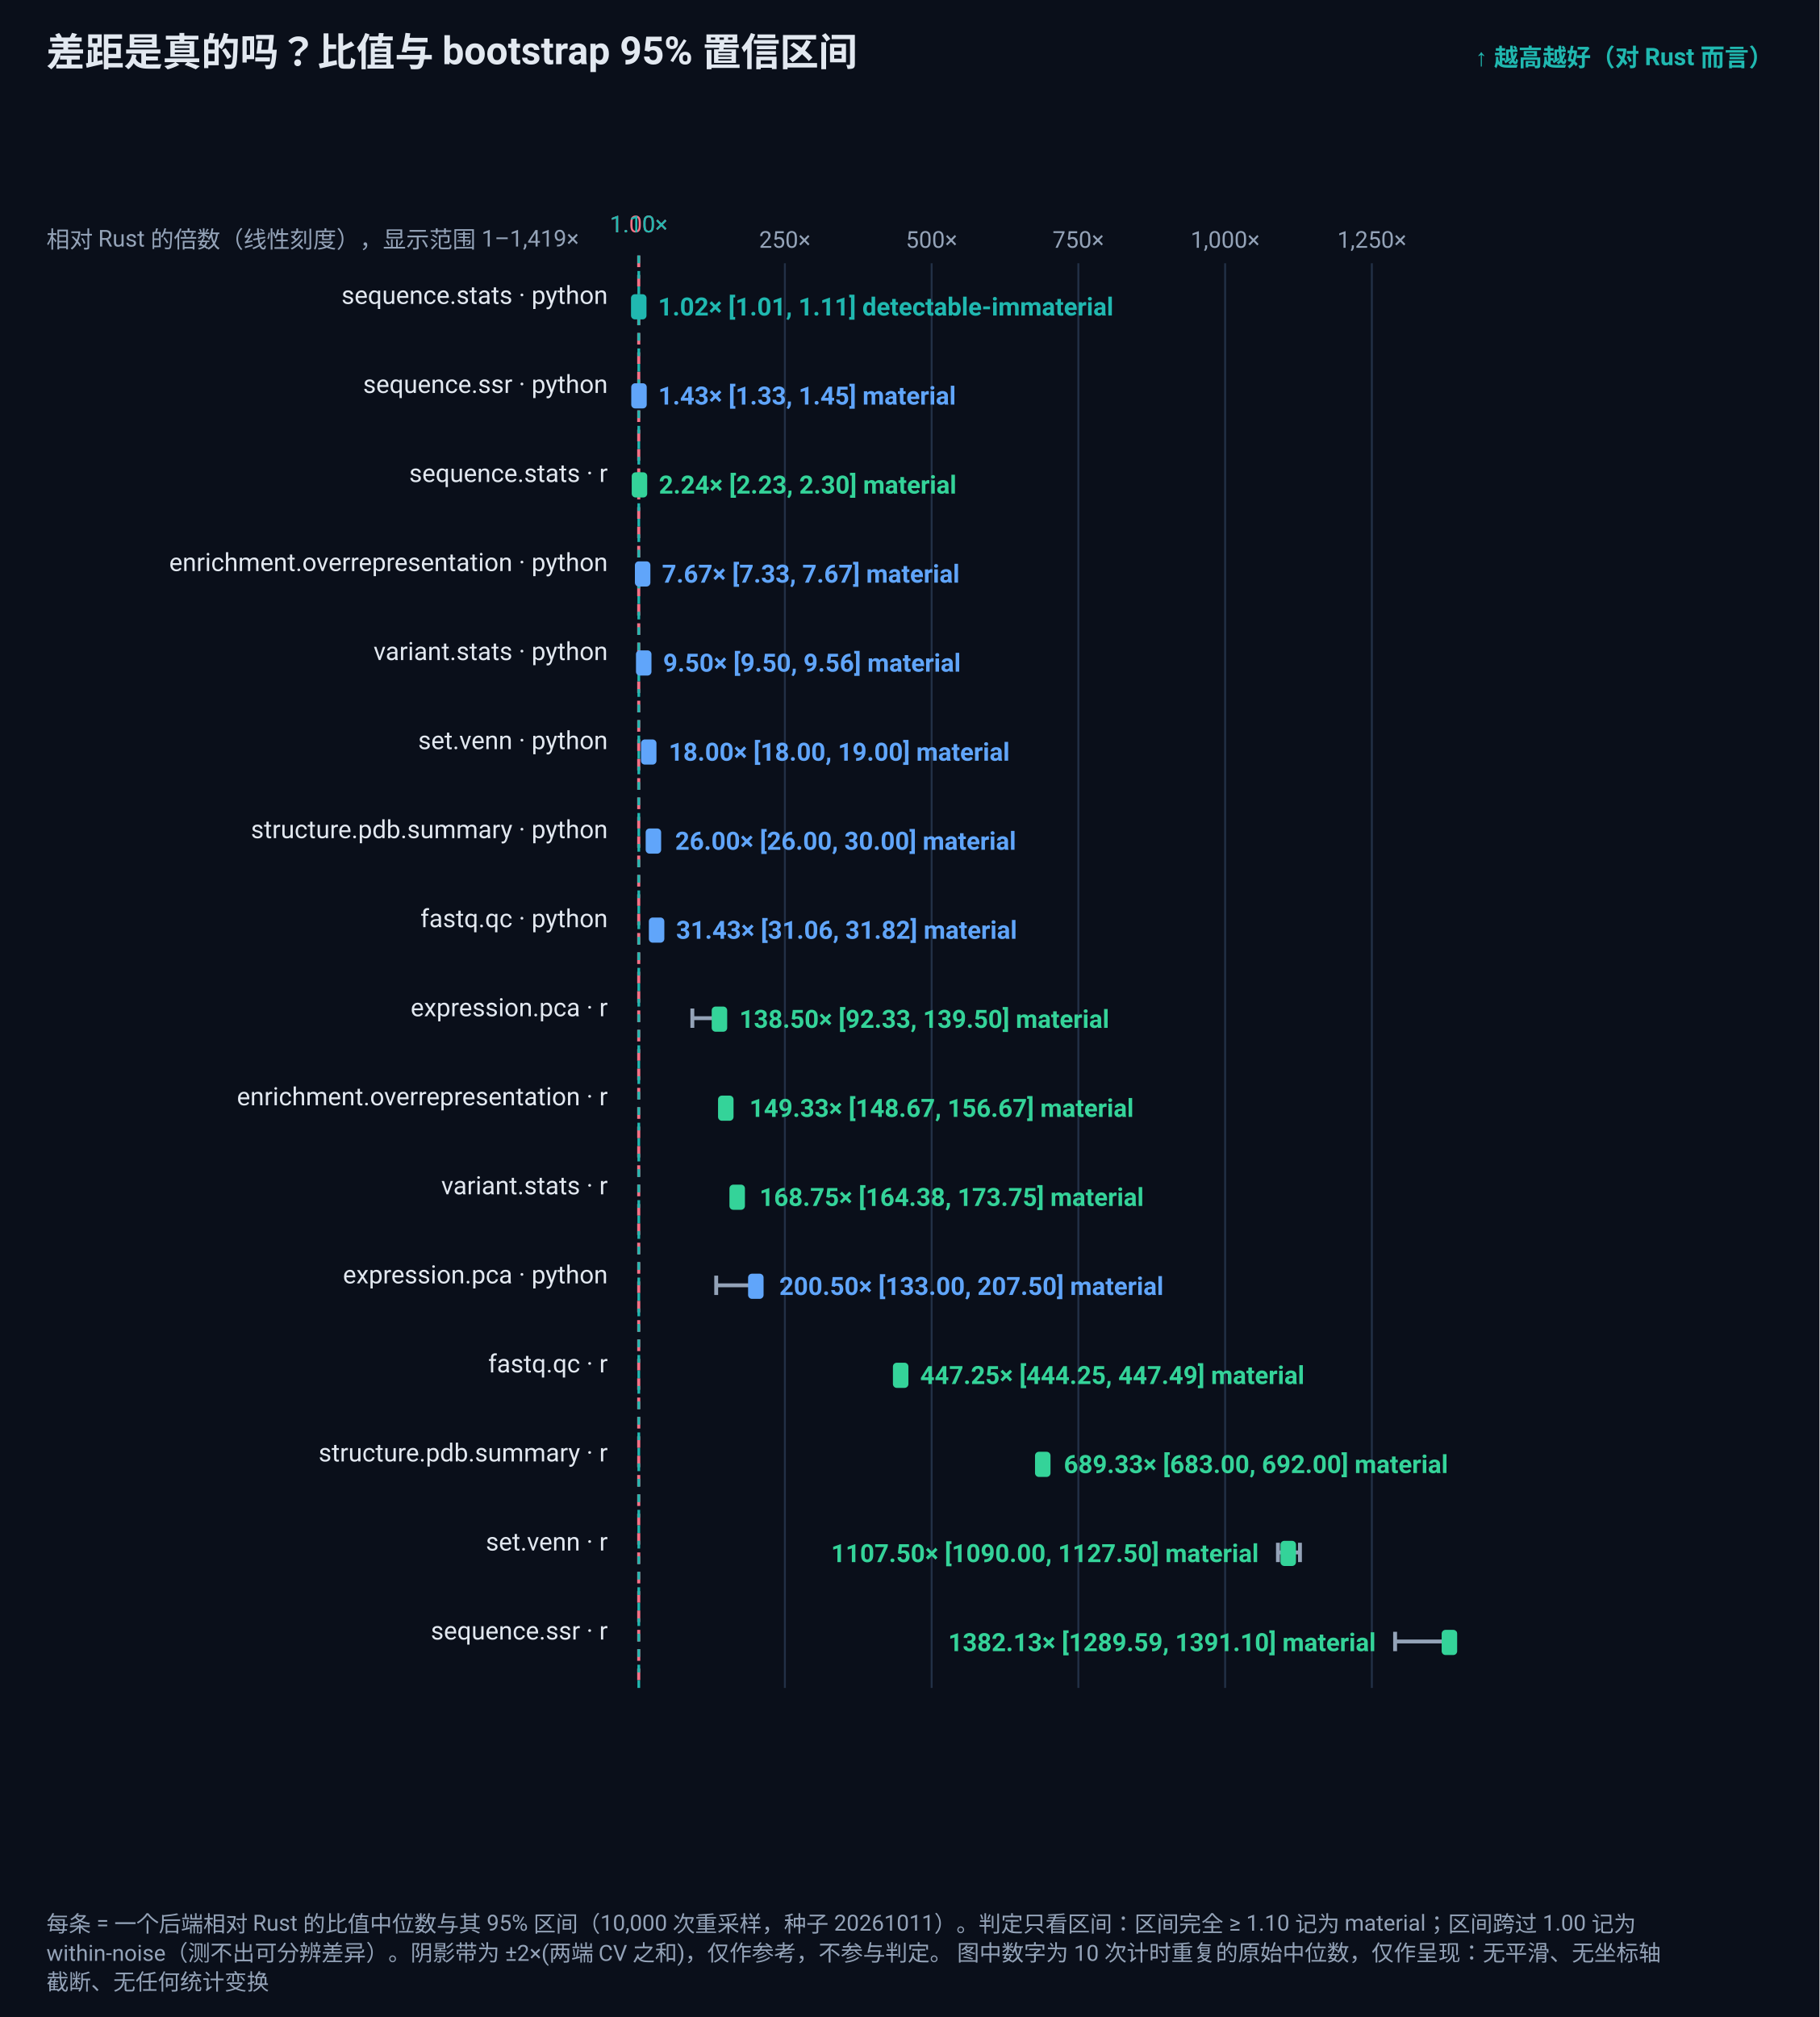
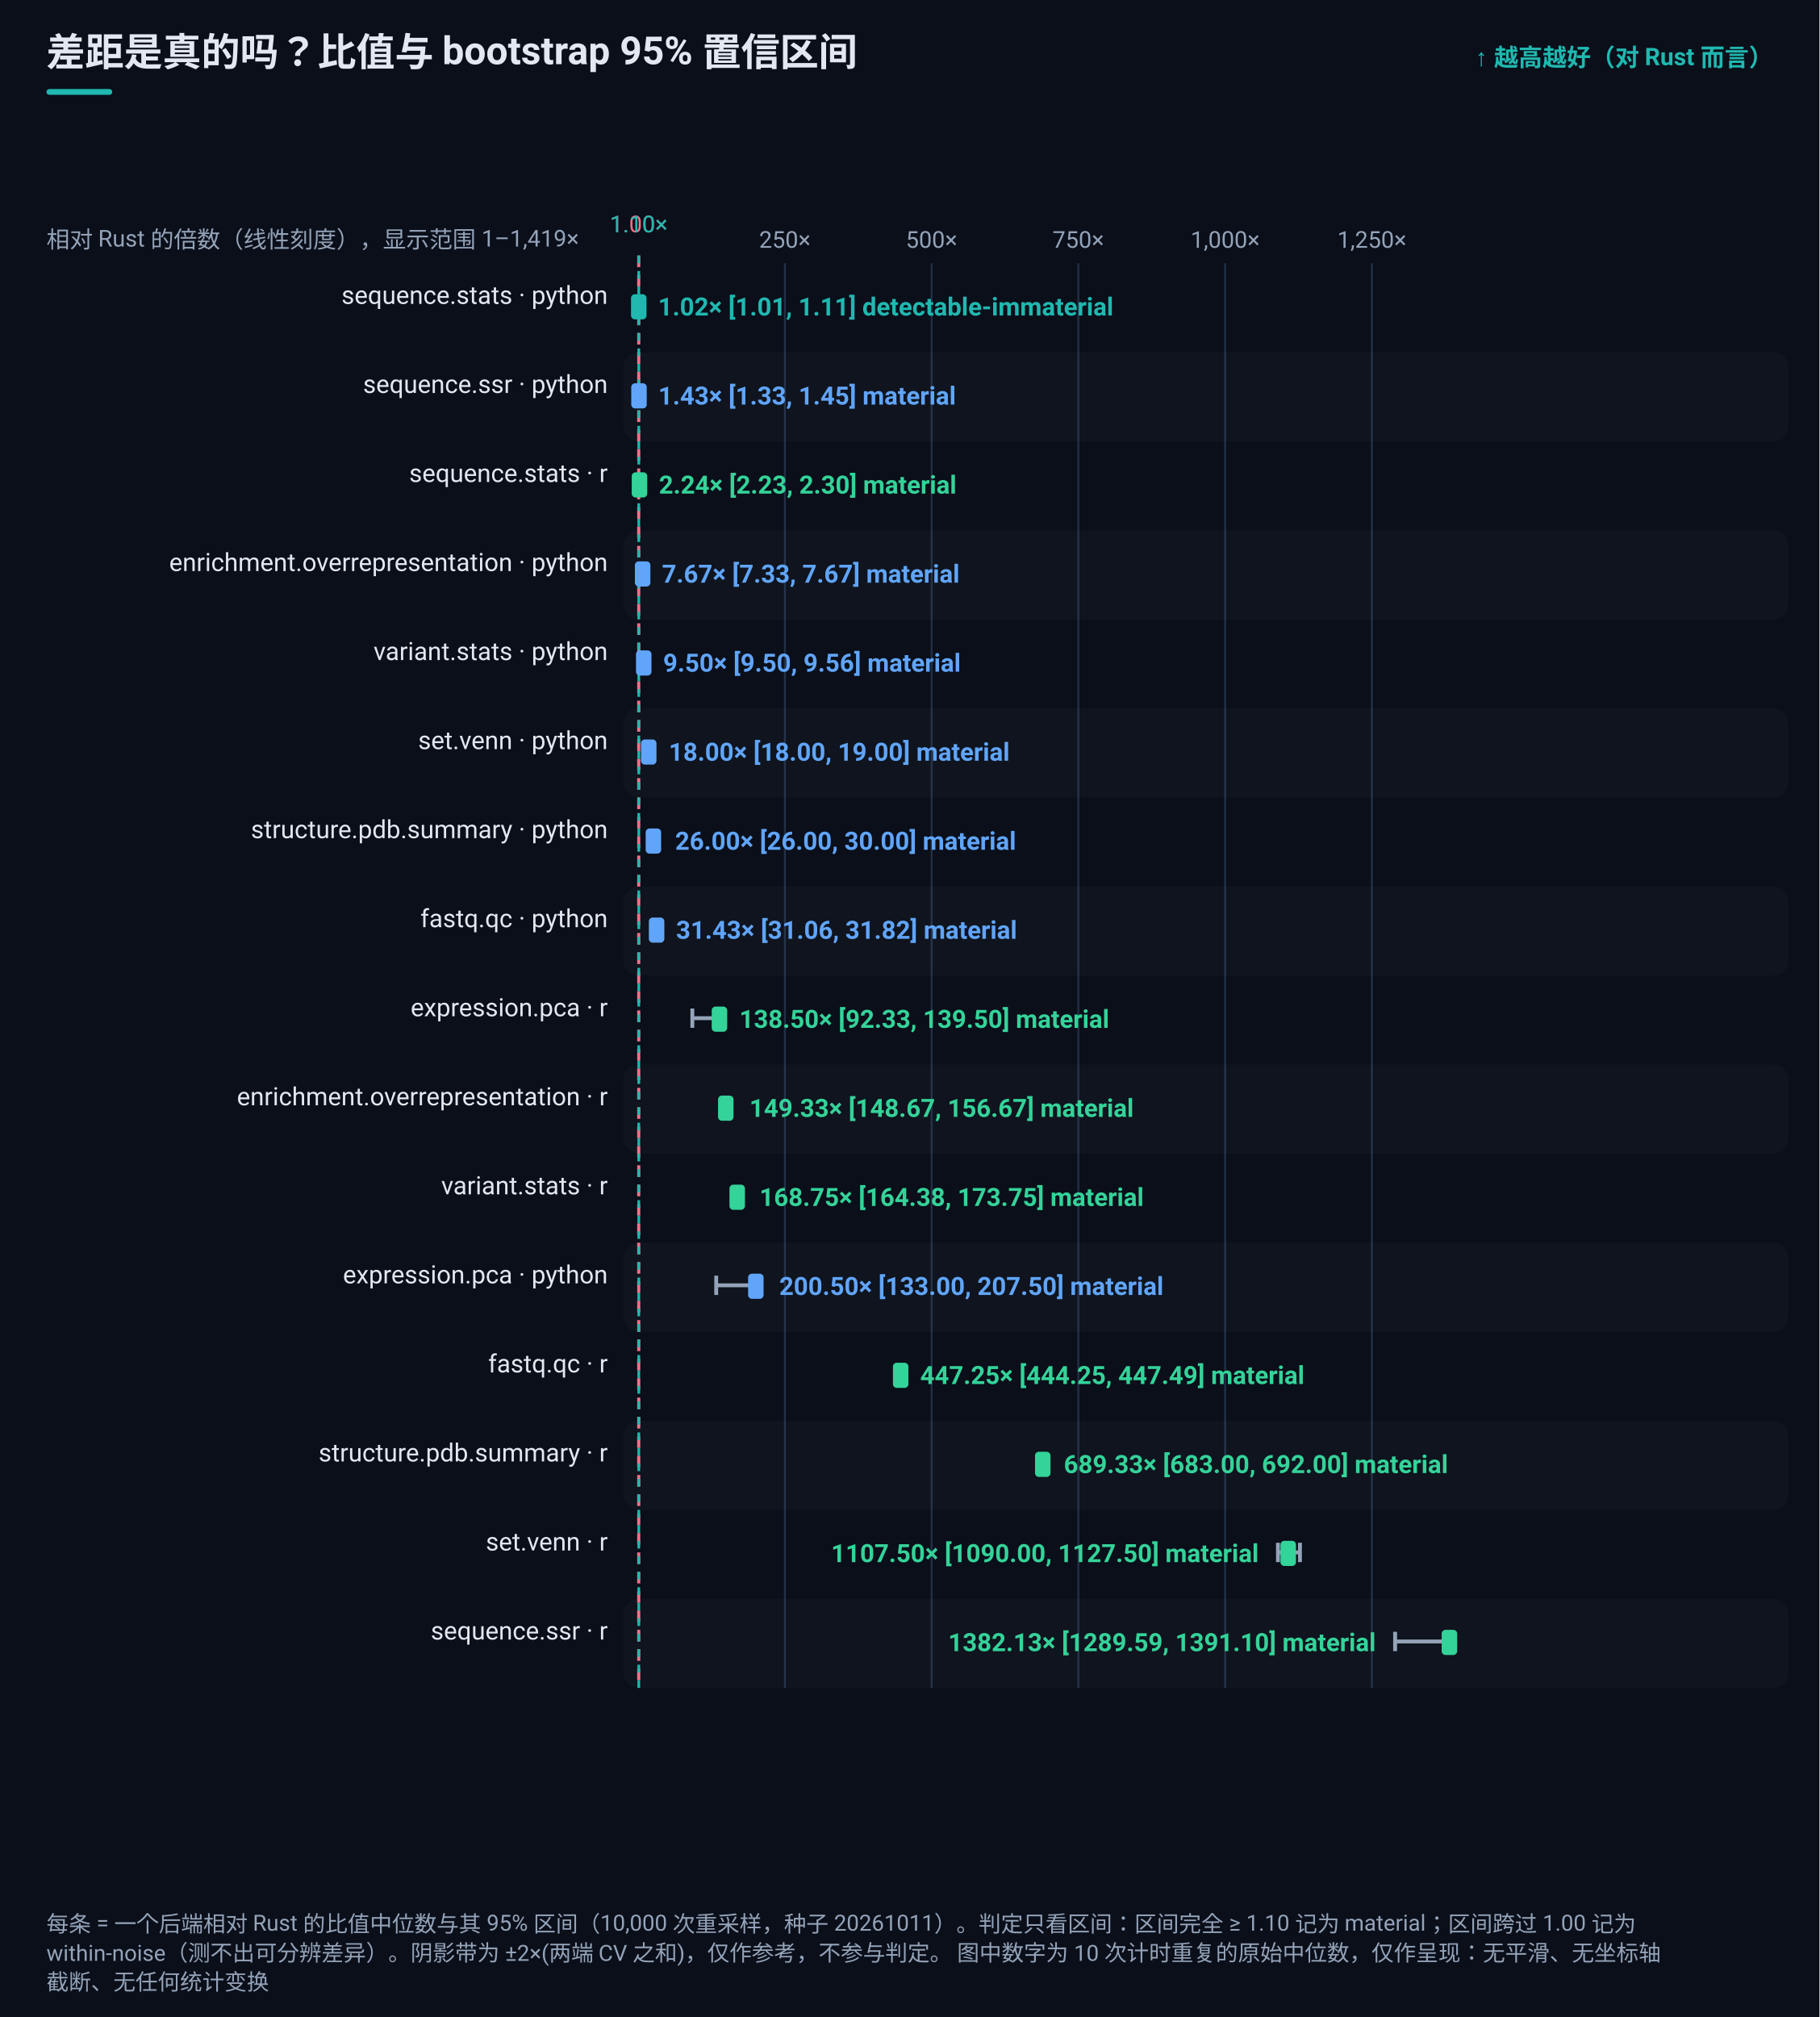
<svg xmlns="http://www.w3.org/2000/svg" viewBox="0 0 940 1042" width="940" height="1042" role="img" aria-label="差距是真的吗？比值与 bootstrap 95% 置信区间">
  <rect width="940" height="1042" fill="#0a0f1a" />
  <text x="24" y="34" fill="#e2e8f0" font-family="-apple-system,BlinkMacSystemFont,'Segoe UI',Roboto,'Helvetica Neue',Arial,'Noto Sans SC',sans-serif" font-size="20" font-weight="600">差距是真的吗？比值与 bootstrap 95% 置信区间</text>
+   <rect x="24" y="46" width="34" height="3" rx="1.5" fill="#20B8B0" />
  <text x="916" y="34" fill="#20B8B0" font-family="-apple-system,BlinkMacSystemFont,'Segoe UI',Roboto,'Helvetica Neue',Arial,'Noto Sans SC',sans-serif" font-size="12.5" font-weight="600" text-anchor="end">↑ 越高越好（对 Rust 而言）</text>
  <line x1="405.51" y1="136.00" x2="405.51" y2="872.00" stroke="#223046" stroke-width="1.0" opacity="1.0" />
  <text x="405.5" y="128.0" fill="#94a3b8" font-family="-apple-system,BlinkMacSystemFont,'Segoe UI',Roboto,'Helvetica Neue',Arial,'Noto Sans SC',sans-serif" font-size="12" font-weight="400" text-anchor="middle">250×</text>
  <line x1="481.33" y1="136.00" x2="481.33" y2="872.00" stroke="#223046" stroke-width="1.0" opacity="1.0" />
  <text x="481.3" y="128.0" fill="#94a3b8" font-family="-apple-system,BlinkMacSystemFont,'Segoe UI',Roboto,'Helvetica Neue',Arial,'Noto Sans SC',sans-serif" font-size="12" font-weight="400" text-anchor="middle">500×</text>
  <line x1="557.14" y1="136.00" x2="557.14" y2="872.00" stroke="#223046" stroke-width="1.0" opacity="1.0" />
  <text x="557.1" y="128.0" fill="#94a3b8" font-family="-apple-system,BlinkMacSystemFont,'Segoe UI',Roboto,'Helvetica Neue',Arial,'Noto Sans SC',sans-serif" font-size="12" font-weight="400" text-anchor="middle">750×</text>
  <line x1="632.96" y1="136.00" x2="632.96" y2="872.00" stroke="#223046" stroke-width="1.0" opacity="1.0" />
  <text x="633.0" y="128.0" fill="#94a3b8" font-family="-apple-system,BlinkMacSystemFont,'Segoe UI',Roboto,'Helvetica Neue',Arial,'Noto Sans SC',sans-serif" font-size="12" font-weight="400" text-anchor="middle">1,000×</text>
  <line x1="708.77" y1="136.00" x2="708.77" y2="872.00" stroke="#223046" stroke-width="1.0" opacity="1.0" />
  <text x="708.8" y="128.0" fill="#94a3b8" font-family="-apple-system,BlinkMacSystemFont,'Segoe UI',Roboto,'Helvetica Neue',Arial,'Noto Sans SC',sans-serif" font-size="12" font-weight="400" text-anchor="middle">1,250×</text>
  <text x="24.0" y="128.0" fill="#94a3b8" font-family="-apple-system,BlinkMacSystemFont,'Segoe UI',Roboto,'Helvetica Neue',Arial,'Noto Sans SC',sans-serif" font-size="12" font-weight="400" text-anchor="start">相对 Rust 的倍数（线性刻度），显示范围 1–1,419×</text>
+   <rect x="322.00" y="182.00" width="602.00" height="46.00" rx="8" fill="#ffffff" opacity="0.02" class="deco" />
+   <rect x="322.00" y="274.00" width="602.00" height="46.00" rx="8" fill="#ffffff" opacity="0.02" class="deco" />
+   <rect x="322.00" y="366.00" width="602.00" height="46.00" rx="8" fill="#ffffff" opacity="0.02" class="deco" />
+   <rect x="322.00" y="458.00" width="602.00" height="46.00" rx="8" fill="#ffffff" opacity="0.02" class="deco" />
+   <rect x="322.00" y="550.00" width="602.00" height="46.00" rx="8" fill="#ffffff" opacity="0.02" class="deco" />
+   <rect x="322.00" y="642.00" width="602.00" height="46.00" rx="8" fill="#ffffff" opacity="0.02" class="deco" />
+   <rect x="322.00" y="734.00" width="602.00" height="46.00" rx="8" fill="#ffffff" opacity="0.02" class="deco" />
+   <rect x="322.00" y="826.00" width="602.00" height="46.00" rx="8" fill="#ffffff" opacity="0.02" class="deco" />
  <line x1="330.00" y1="132.00" x2="330.00" y2="872.00" stroke="#fb7185" stroke-width="1.6" opacity="1.0" stroke-dasharray="6 4" />
  <line x1="330.03" y1="132.00" x2="330.03" y2="872.00" stroke="#20B8B0" stroke-width="1.4" opacity="1.0" stroke-dasharray="4 4" />
  <text x="330.0" y="120.0" fill="#fb7185" font-family="-apple-system,BlinkMacSystemFont,'Segoe UI',Roboto,'Helvetica Neue',Arial,'Noto Sans SC',sans-serif" font-size="12" font-weight="400" text-anchor="middle">1.00×</text>
  <text x="330.0" y="120.0" fill="#20B8B0" font-family="-apple-system,BlinkMacSystemFont,'Segoe UI',Roboto,'Helvetica Neue',Arial,'Noto Sans SC',sans-serif" font-size="12" font-weight="400" text-anchor="middle">1.10×</text>
  <text x="314.0" y="157.0" fill="#e2e8f0" font-family="-apple-system,BlinkMacSystemFont,'Segoe UI',Roboto,'Helvetica Neue',Arial,'Noto Sans SC',sans-serif" font-size="13" font-weight="400" text-anchor="end">sequence.stats · python</text>
  <rect x="330.00" y="150.00" width="0.03" height="16.00" rx="2.0" fill="#fb7185" opacity="0.14" />
  <line x1="330.00" y1="158.00" x2="330.03" y2="158.00" stroke="#94a3b8" stroke-width="2" opacity="1.0" />
  <line x1="330.00" y1="153.00" x2="330.00" y2="163.00" stroke="#94a3b8" stroke-width="2" opacity="1.0" />
  <line x1="330.03" y1="153.00" x2="330.03" y2="163.00" stroke="#94a3b8" stroke-width="2" opacity="1.0" />
  <rect x="326.01" y="152.00" width="8.00" height="13.00" rx="2" fill="#20B8B0" opacity="1.0" />
  <text x="340.0" y="163.0" fill="#20B8B0" font-family="-apple-system,BlinkMacSystemFont,'Segoe UI',Roboto,'Helvetica Neue',Arial,'Noto Sans SC',sans-serif" font-size="13" font-weight="600" text-anchor="start">1.02× [1.01, 1.11] detectable-immaterial</text>
  <text x="314.0" y="203.0" fill="#e2e8f0" font-family="-apple-system,BlinkMacSystemFont,'Segoe UI',Roboto,'Helvetica Neue',Arial,'Noto Sans SC',sans-serif" font-size="13" font-weight="400" text-anchor="end">sequence.ssr · python</text>
  <rect x="330.00" y="196.00" width="0.05" height="16.00" rx="2.0" fill="#fb7185" opacity="0.14" />
  <line x1="330.10" y1="204.00" x2="330.14" y2="204.00" stroke="#94a3b8" stroke-width="2" opacity="1.0" />
  <line x1="330.10" y1="199.00" x2="330.10" y2="209.00" stroke="#94a3b8" stroke-width="2" opacity="1.0" />
  <line x1="330.14" y1="199.00" x2="330.14" y2="209.00" stroke="#94a3b8" stroke-width="2" opacity="1.0" />
  <rect x="326.13" y="198.00" width="8.00" height="13.00" rx="2" fill="#60a5fa" opacity="1.0" />
  <text x="340.1" y="209.0" fill="#60a5fa" font-family="-apple-system,BlinkMacSystemFont,'Segoe UI',Roboto,'Helvetica Neue',Arial,'Noto Sans SC',sans-serif" font-size="13" font-weight="600" text-anchor="start">1.43× [1.33, 1.45] material</text>
  <text x="314.0" y="249.0" fill="#e2e8f0" font-family="-apple-system,BlinkMacSystemFont,'Segoe UI',Roboto,'Helvetica Neue',Arial,'Noto Sans SC',sans-serif" font-size="13" font-weight="400" text-anchor="end">sequence.stats · r</text>
  <rect x="330.00" y="242.00" width="0.03" height="16.00" rx="2.0" fill="#fb7185" opacity="0.14" />
  <line x1="330.37" y1="250.00" x2="330.39" y2="250.00" stroke="#94a3b8" stroke-width="2" opacity="1.0" />
  <line x1="330.37" y1="245.00" x2="330.37" y2="255.00" stroke="#94a3b8" stroke-width="2" opacity="1.0" />
  <line x1="330.39" y1="245.00" x2="330.39" y2="255.00" stroke="#94a3b8" stroke-width="2" opacity="1.0" />
  <rect x="326.38" y="244.00" width="8.00" height="13.00" rx="2" fill="#34d399" opacity="1.0" />
  <text x="340.4" y="255.0" fill="#34d399" font-family="-apple-system,BlinkMacSystemFont,'Segoe UI',Roboto,'Helvetica Neue',Arial,'Noto Sans SC',sans-serif" font-size="13" font-weight="600" text-anchor="start">2.24× [2.23, 2.30] material</text>
  <text x="314.0" y="295.0" fill="#e2e8f0" font-family="-apple-system,BlinkMacSystemFont,'Segoe UI',Roboto,'Helvetica Neue',Arial,'Noto Sans SC',sans-serif" font-size="13" font-weight="400" text-anchor="end">enrichment.overrepresentation · python</text>
  <rect x="330.00" y="288.00" width="0.01" height="16.00" rx="2.0" fill="#fb7185" opacity="0.14" />
  <line x1="331.92" y1="296.00" x2="332.02" y2="296.00" stroke="#94a3b8" stroke-width="2" opacity="1.0" />
  <line x1="331.92" y1="291.00" x2="331.92" y2="301.00" stroke="#94a3b8" stroke-width="2" opacity="1.0" />
  <line x1="332.02" y1="291.00" x2="332.02" y2="301.00" stroke="#94a3b8" stroke-width="2" opacity="1.0" />
  <rect x="328.02" y="290.00" width="8.00" height="13.00" rx="2" fill="#60a5fa" opacity="1.0" />
  <text x="342.0" y="301.0" fill="#60a5fa" font-family="-apple-system,BlinkMacSystemFont,'Segoe UI',Roboto,'Helvetica Neue',Arial,'Noto Sans SC',sans-serif" font-size="13" font-weight="600" text-anchor="start">7.67× [7.33, 7.67] material</text>
  <text x="314.0" y="341.0" fill="#e2e8f0" font-family="-apple-system,BlinkMacSystemFont,'Segoe UI',Roboto,'Helvetica Neue',Arial,'Noto Sans SC',sans-serif" font-size="13" font-weight="400" text-anchor="end">variant.stats · python</text>
  <rect x="330.00" y="334.00" width="0.00" height="16.00" rx="2.0" fill="#fb7185" opacity="0.14" />
  <line x1="332.58" y1="342.00" x2="332.60" y2="342.00" stroke="#94a3b8" stroke-width="2" opacity="1.0" />
  <line x1="332.58" y1="337.00" x2="332.58" y2="347.00" stroke="#94a3b8" stroke-width="2" opacity="1.0" />
  <line x1="332.60" y1="337.00" x2="332.60" y2="347.00" stroke="#94a3b8" stroke-width="2" opacity="1.0" />
  <rect x="328.58" y="336.00" width="8.00" height="13.00" rx="2" fill="#60a5fa" opacity="1.0" />
  <text x="342.6" y="347.0" fill="#60a5fa" font-family="-apple-system,BlinkMacSystemFont,'Segoe UI',Roboto,'Helvetica Neue',Arial,'Noto Sans SC',sans-serif" font-size="13" font-weight="600" text-anchor="start">9.50× [9.50, 9.56] material</text>
  <text x="314.0" y="387.0" fill="#e2e8f0" font-family="-apple-system,BlinkMacSystemFont,'Segoe UI',Roboto,'Helvetica Neue',Arial,'Noto Sans SC',sans-serif" font-size="13" font-weight="400" text-anchor="end">set.venn · python</text>
  <rect x="330.00" y="380.00" width="0.02" height="16.00" rx="2.0" fill="#fb7185" opacity="0.14" />
  <line x1="335.16" y1="388.00" x2="335.46" y2="388.00" stroke="#94a3b8" stroke-width="2" opacity="1.0" />
  <line x1="335.16" y1="383.00" x2="335.16" y2="393.00" stroke="#94a3b8" stroke-width="2" opacity="1.0" />
  <line x1="335.46" y1="383.00" x2="335.46" y2="393.00" stroke="#94a3b8" stroke-width="2" opacity="1.0" />
  <rect x="331.16" y="382.00" width="8.00" height="13.00" rx="2" fill="#60a5fa" opacity="1.0" />
  <text x="345.5" y="393.0" fill="#60a5fa" font-family="-apple-system,BlinkMacSystemFont,'Segoe UI',Roboto,'Helvetica Neue',Arial,'Noto Sans SC',sans-serif" font-size="13" font-weight="600" text-anchor="start">18.00× [18.00, 19.00] material</text>
  <text x="314.0" y="433.0" fill="#e2e8f0" font-family="-apple-system,BlinkMacSystemFont,'Segoe UI',Roboto,'Helvetica Neue',Arial,'Noto Sans SC',sans-serif" font-size="13" font-weight="400" text-anchor="end">structure.pdb.summary · python</text>
  <rect x="330.00" y="426.00" width="0.05" height="16.00" rx="2.0" fill="#fb7185" opacity="0.14" />
  <line x1="337.58" y1="434.00" x2="338.79" y2="434.00" stroke="#94a3b8" stroke-width="2" opacity="1.0" />
  <line x1="337.58" y1="429.00" x2="337.58" y2="439.00" stroke="#94a3b8" stroke-width="2" opacity="1.0" />
  <line x1="338.79" y1="429.00" x2="338.79" y2="439.00" stroke="#94a3b8" stroke-width="2" opacity="1.0" />
  <rect x="333.58" y="428.00" width="8.00" height="13.00" rx="2" fill="#60a5fa" opacity="1.0" />
  <text x="348.8" y="439.0" fill="#60a5fa" font-family="-apple-system,BlinkMacSystemFont,'Segoe UI',Roboto,'Helvetica Neue',Arial,'Noto Sans SC',sans-serif" font-size="13" font-weight="600" text-anchor="start">26.00× [26.00, 30.00] material</text>
  <text x="314.0" y="479.0" fill="#e2e8f0" font-family="-apple-system,BlinkMacSystemFont,'Segoe UI',Roboto,'Helvetica Neue',Arial,'Noto Sans SC',sans-serif" font-size="13" font-weight="400" text-anchor="end">fastq.qc · python</text>
  <rect x="330.00" y="472.00" width="0.01" height="16.00" rx="2.0" fill="#fb7185" opacity="0.14" />
  <line x1="339.12" y1="480.00" x2="339.35" y2="480.00" stroke="#94a3b8" stroke-width="2" opacity="1.0" />
  <line x1="339.12" y1="475.00" x2="339.12" y2="485.00" stroke="#94a3b8" stroke-width="2" opacity="1.0" />
  <line x1="339.35" y1="475.00" x2="339.35" y2="485.00" stroke="#94a3b8" stroke-width="2" opacity="1.0" />
  <rect x="335.23" y="474.00" width="8.00" height="13.00" rx="2" fill="#60a5fa" opacity="1.0" />
  <text x="349.3" y="485.0" fill="#60a5fa" font-family="-apple-system,BlinkMacSystemFont,'Segoe UI',Roboto,'Helvetica Neue',Arial,'Noto Sans SC',sans-serif" font-size="13" font-weight="600" text-anchor="start">31.43× [31.06, 31.82] material</text>
  <text x="314.0" y="525.0" fill="#e2e8f0" font-family="-apple-system,BlinkMacSystemFont,'Segoe UI',Roboto,'Helvetica Neue',Arial,'Noto Sans SC',sans-serif" font-size="13" font-weight="400" text-anchor="end">expression.pca · r</text>
  <rect x="330.00" y="518.00" width="0.17" height="16.00" rx="2.0" fill="#fb7185" opacity="0.14" />
  <line x1="357.70" y1="526.00" x2="372.00" y2="526.00" stroke="#94a3b8" stroke-width="2" opacity="1.0" />
  <line x1="357.70" y1="521.00" x2="357.70" y2="531.00" stroke="#94a3b8" stroke-width="2" opacity="1.0" />
  <line x1="372.00" y1="521.00" x2="372.00" y2="531.00" stroke="#94a3b8" stroke-width="2" opacity="1.0" />
  <rect x="367.70" y="520.00" width="8.00" height="13.00" rx="2" fill="#34d399" opacity="1.0" />
  <text x="382.0" y="531.0" fill="#34d399" font-family="-apple-system,BlinkMacSystemFont,'Segoe UI',Roboto,'Helvetica Neue',Arial,'Noto Sans SC',sans-serif" font-size="13" font-weight="600" text-anchor="start">138.50× [92.33, 139.50] material</text>
  <text x="314.0" y="571.0" fill="#e2e8f0" font-family="-apple-system,BlinkMacSystemFont,'Segoe UI',Roboto,'Helvetica Neue',Arial,'Noto Sans SC',sans-serif" font-size="13" font-weight="400" text-anchor="end">enrichment.overrepresentation · r</text>
  <rect x="330.00" y="564.00" width="0.03" height="16.00" rx="2.0" fill="#fb7185" opacity="0.14" />
  <line x1="374.78" y1="572.00" x2="377.21" y2="572.00" stroke="#94a3b8" stroke-width="2" opacity="1.0" />
  <line x1="374.78" y1="567.00" x2="374.78" y2="577.00" stroke="#94a3b8" stroke-width="2" opacity="1.0" />
  <line x1="377.21" y1="567.00" x2="377.21" y2="577.00" stroke="#94a3b8" stroke-width="2" opacity="1.0" />
  <rect x="370.98" y="566.00" width="8.00" height="13.00" rx="2" fill="#34d399" opacity="1.0" />
  <text x="387.2" y="577.0" fill="#34d399" font-family="-apple-system,BlinkMacSystemFont,'Segoe UI',Roboto,'Helvetica Neue',Arial,'Noto Sans SC',sans-serif" font-size="13" font-weight="600" text-anchor="start">149.33× [148.67, 156.67] material</text>
  <text x="314.0" y="617.0" fill="#e2e8f0" font-family="-apple-system,BlinkMacSystemFont,'Segoe UI',Roboto,'Helvetica Neue',Arial,'Noto Sans SC',sans-serif" font-size="13" font-weight="400" text-anchor="end">variant.stats · r</text>
  <rect x="330.00" y="610.00" width="0.02" height="16.00" rx="2.0" fill="#fb7185" opacity="0.14" />
  <line x1="379.55" y1="618.00" x2="382.39" y2="618.00" stroke="#94a3b8" stroke-width="2" opacity="1.0" />
  <line x1="379.55" y1="613.00" x2="379.55" y2="623.00" stroke="#94a3b8" stroke-width="2" opacity="1.0" />
  <line x1="382.39" y1="613.00" x2="382.39" y2="623.00" stroke="#94a3b8" stroke-width="2" opacity="1.0" />
  <rect x="376.87" y="612.00" width="8.00" height="13.00" rx="2" fill="#34d399" opacity="1.0" />
  <text x="392.4" y="623.0" fill="#34d399" font-family="-apple-system,BlinkMacSystemFont,'Segoe UI',Roboto,'Helvetica Neue',Arial,'Noto Sans SC',sans-serif" font-size="13" font-weight="600" text-anchor="start">168.75× [164.38, 173.75] material</text>
  <text x="314.0" y="663.0" fill="#e2e8f0" font-family="-apple-system,BlinkMacSystemFont,'Segoe UI',Roboto,'Helvetica Neue',Arial,'Noto Sans SC',sans-serif" font-size="13" font-weight="400" text-anchor="end">expression.pca · python</text>
  <rect x="330.00" y="656.00" width="0.16" height="16.00" rx="2.0" fill="#fb7185" opacity="0.14" />
  <line x1="370.03" y1="664.00" x2="392.62" y2="664.00" stroke="#94a3b8" stroke-width="2" opacity="1.0" />
  <line x1="370.03" y1="659.00" x2="370.03" y2="669.00" stroke="#94a3b8" stroke-width="2" opacity="1.0" />
  <line x1="392.62" y1="659.00" x2="392.62" y2="669.00" stroke="#94a3b8" stroke-width="2" opacity="1.0" />
  <rect x="386.50" y="658.00" width="8.00" height="13.00" rx="2" fill="#60a5fa" opacity="1.0" />
  <text x="402.6" y="669.0" fill="#60a5fa" font-family="-apple-system,BlinkMacSystemFont,'Segoe UI',Roboto,'Helvetica Neue',Arial,'Noto Sans SC',sans-serif" font-size="13" font-weight="600" text-anchor="start">200.50× [133.00, 207.50] material</text>
  <text x="314.0" y="709.0" fill="#e2e8f0" font-family="-apple-system,BlinkMacSystemFont,'Segoe UI',Roboto,'Helvetica Neue',Arial,'Noto Sans SC',sans-serif" font-size="13" font-weight="400" text-anchor="end">fastq.qc · r</text>
  <rect x="330.00" y="702.00" width="0.00" height="16.00" rx="2.0" fill="#fb7185" opacity="0.14" />
  <line x1="464.42" y1="710.00" x2="465.40" y2="710.00" stroke="#94a3b8" stroke-width="2" opacity="1.0" />
  <line x1="464.42" y1="705.00" x2="464.42" y2="715.00" stroke="#94a3b8" stroke-width="2" opacity="1.0" />
  <line x1="465.40" y1="705.00" x2="465.40" y2="715.00" stroke="#94a3b8" stroke-width="2" opacity="1.0" />
  <rect x="461.33" y="704.00" width="8.00" height="13.00" rx="2" fill="#34d399" opacity="1.0" />
  <text x="475.4" y="715.0" fill="#34d399" font-family="-apple-system,BlinkMacSystemFont,'Segoe UI',Roboto,'Helvetica Neue',Arial,'Noto Sans SC',sans-serif" font-size="13" font-weight="600" text-anchor="start">447.25× [444.25, 447.49] material</text>
  <text x="314.0" y="755.0" fill="#e2e8f0" font-family="-apple-system,BlinkMacSystemFont,'Segoe UI',Roboto,'Helvetica Neue',Arial,'Noto Sans SC',sans-serif" font-size="13" font-weight="400" text-anchor="end">structure.pdb.summary · r</text>
  <rect x="330.00" y="748.00" width="0.01" height="16.00" rx="2.0" fill="#fb7185" opacity="0.14" />
  <line x1="536.82" y1="756.00" x2="539.55" y2="756.00" stroke="#94a3b8" stroke-width="2" opacity="1.0" />
  <line x1="536.82" y1="751.00" x2="536.82" y2="761.00" stroke="#94a3b8" stroke-width="2" opacity="1.0" />
  <line x1="539.55" y1="751.00" x2="539.55" y2="761.00" stroke="#94a3b8" stroke-width="2" opacity="1.0" />
  <rect x="534.74" y="750.00" width="8.00" height="13.00" rx="2" fill="#34d399" opacity="1.0" />
  <text x="549.6" y="761.0" fill="#34d399" font-family="-apple-system,BlinkMacSystemFont,'Segoe UI',Roboto,'Helvetica Neue',Arial,'Noto Sans SC',sans-serif" font-size="13" font-weight="600" text-anchor="start">689.33× [683.00, 692.00] material</text>
  <text x="314.0" y="801.0" fill="#e2e8f0" font-family="-apple-system,BlinkMacSystemFont,'Segoe UI',Roboto,'Helvetica Neue',Arial,'Noto Sans SC',sans-serif" font-size="13" font-weight="400" text-anchor="end">set.venn · r</text>
  <rect x="330.00" y="794.00" width="0.01" height="16.00" rx="2.0" fill="#fb7185" opacity="0.14" />
  <line x1="660.25" y1="802.00" x2="671.62" y2="802.00" stroke="#94a3b8" stroke-width="2" opacity="1.0" />
  <line x1="660.25" y1="797.00" x2="660.25" y2="807.00" stroke="#94a3b8" stroke-width="2" opacity="1.0" />
  <line x1="671.62" y1="797.00" x2="671.62" y2="807.00" stroke="#94a3b8" stroke-width="2" opacity="1.0" />
  <rect x="661.56" y="796.00" width="8.00" height="13.00" rx="2" fill="#34d399" opacity="1.0" />
  <text x="650.3" y="807.0" fill="#34d399" font-family="-apple-system,BlinkMacSystemFont,'Segoe UI',Roboto,'Helvetica Neue',Arial,'Noto Sans SC',sans-serif" font-size="13" font-weight="600" text-anchor="end">1107.50× [1090.00, 1127.50] material</text>
  <text x="314.0" y="847.0" fill="#e2e8f0" font-family="-apple-system,BlinkMacSystemFont,'Segoe UI',Roboto,'Helvetica Neue',Arial,'Noto Sans SC',sans-serif" font-size="13" font-weight="400" text-anchor="end">sequence.ssr · r</text>
  <rect x="330.00" y="840.00" width="0.04" height="16.00" rx="2.0" fill="#fb7185" opacity="0.14" />
  <line x1="720.78" y1="848.00" x2="751.56" y2="848.00" stroke="#94a3b8" stroke-width="2" opacity="1.0" />
  <line x1="720.78" y1="843.00" x2="720.78" y2="853.00" stroke="#94a3b8" stroke-width="2" opacity="1.0" />
  <line x1="751.56" y1="843.00" x2="751.56" y2="853.00" stroke="#94a3b8" stroke-width="2" opacity="1.0" />
  <rect x="744.84" y="842.00" width="8.00" height="13.00" rx="2" fill="#34d399" opacity="1.0" />
  <text x="710.8" y="853.0" fill="#34d399" font-family="-apple-system,BlinkMacSystemFont,'Segoe UI',Roboto,'Helvetica Neue',Arial,'Noto Sans SC',sans-serif" font-size="13" font-weight="600" text-anchor="end">1382.13× [1289.59, 1391.10] material</text>
  <text x="24" y="998" fill="#94a3b8" font-family="-apple-system,BlinkMacSystemFont,'Segoe UI',Roboto,'Helvetica Neue',Arial,'Noto Sans SC',sans-serif" font-size="11.5">每条 = 一个后端相对 Rust 的比值中位数与其 95% 区间（10,000 次重采样，种子 20261011）。判定只看区间：区间完全 ≥ 1.10 记为 material；区间跨过 1.00 记为</text>
  <text x="24" y="1013" fill="#94a3b8" font-family="-apple-system,BlinkMacSystemFont,'Segoe UI',Roboto,'Helvetica Neue',Arial,'Noto Sans SC',sans-serif" font-size="11.5">within-noise（测不出可分辨差异）。阴影带为 ±2×(两端 CV 之和)，仅作参考，不参与判定。 图中数字为 10 次计时重复的原始中位数，仅作呈现：无平滑、无坐标轴</text>
  <text x="24" y="1028" fill="#94a3b8" font-family="-apple-system,BlinkMacSystemFont,'Segoe UI',Roboto,'Helvetica Neue',Arial,'Noto Sans SC',sans-serif" font-size="11.5">截断、无任何统计变换</text>
</svg>
